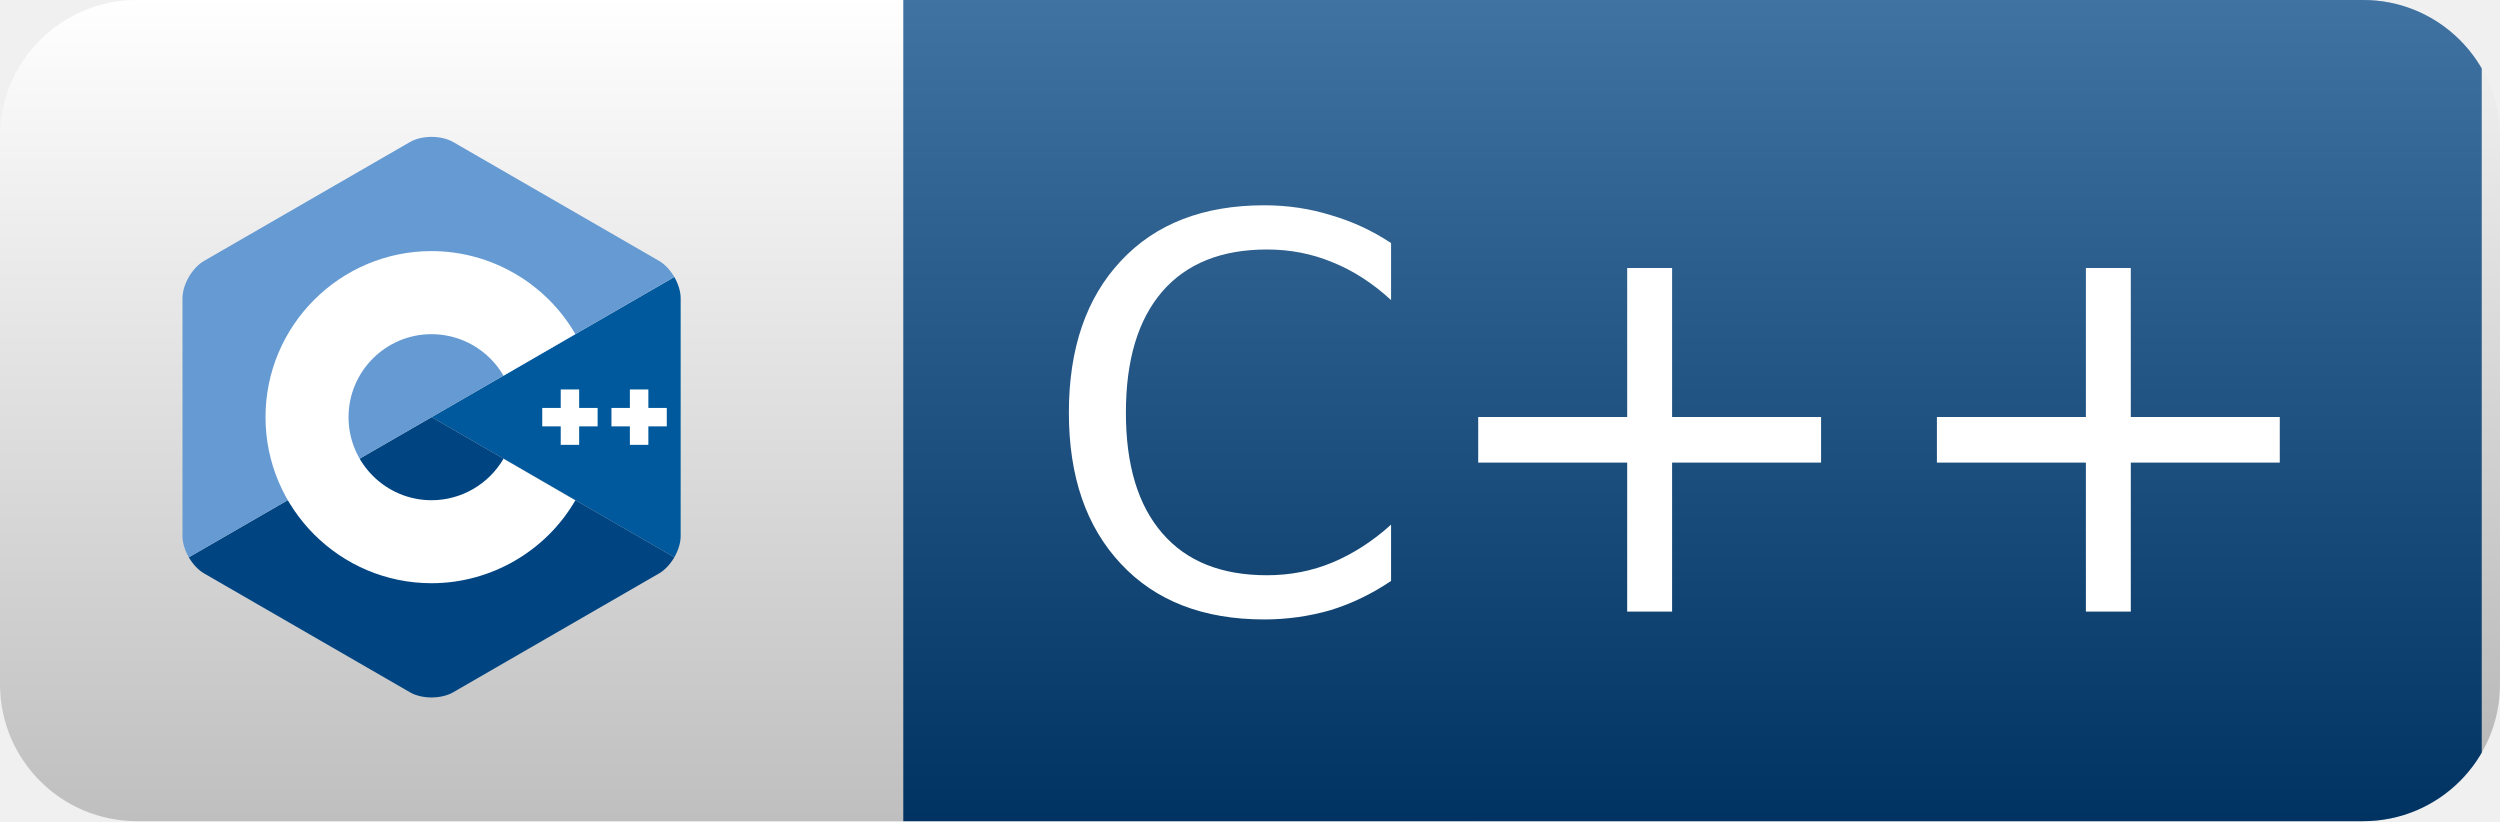
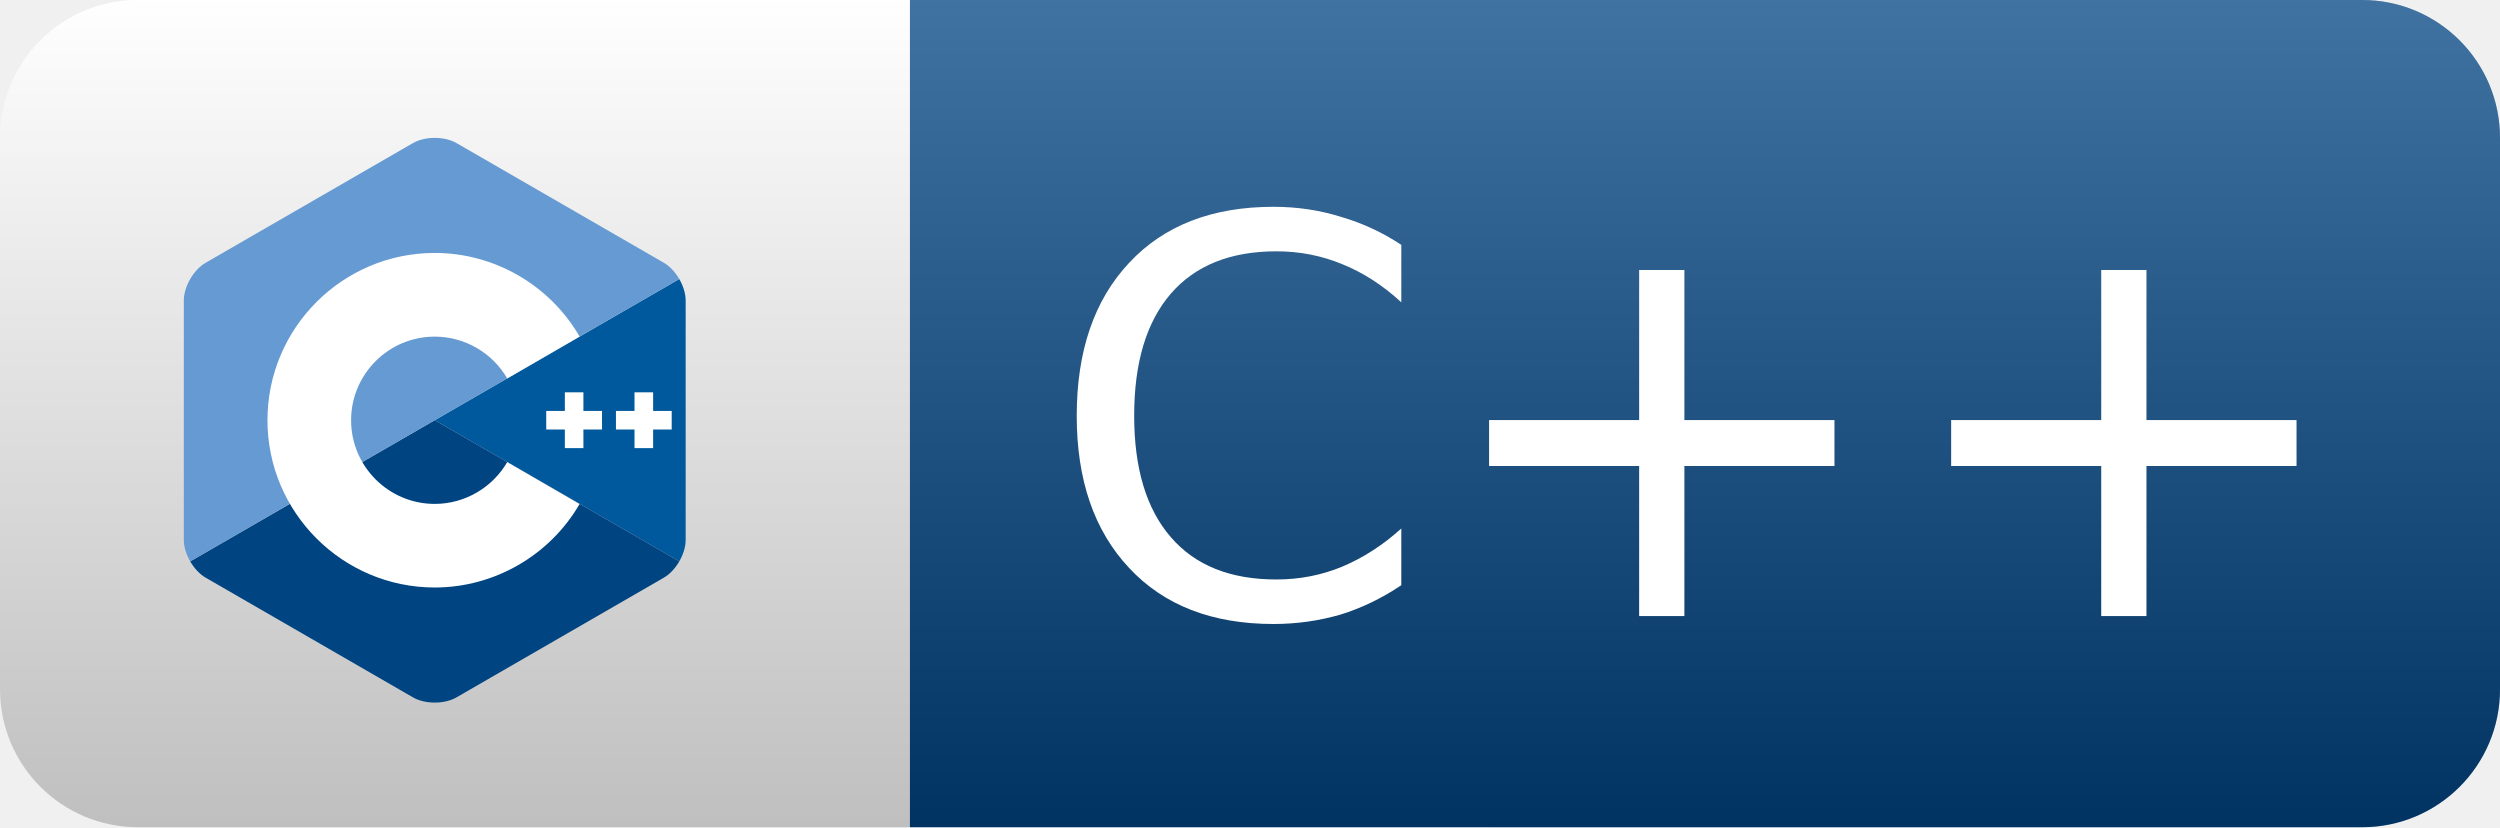
- <svg xmlns="http://www.w3.org/2000/svg" width="54.8" height="18" role="img" aria-label="Language C">
+ <svg xmlns="http://www.w3.org/2000/svg" width="54.4" height="18" role="img" aria-label="C++">
  <defs>
    <clipPath id="r">
-       <rect width="54.8" height="18" rx="3" />
+       <rect width="54.4" height="18" rx="3" />
    </clipPath>
    <linearGradient id="g" x2="0" y2="1">
      <stop offset="0" stop-color="#fff" stop-opacity=".25" />
      <stop offset="1" stop-opacity=".25" stop-color="#000" />
    </linearGradient>
  </defs>
  <g clip-path="url(#r)">
    <rect width="32.4" height="18" fill="#FFFFFF" />
    <rect x="19.8" width="34.6" height="18" fill="#004482" />
    <rect width="54.8" height="18" fill="url(#g)" />
  </g>
  <g transform="translate(4, 3) scale(0.1)" stroke-linecap="round" stroke-linejoin="round">
    <style type="text/css">.st0{fill-rule:evenodd;clip-rule:evenodd;fill:#00599C;} .st1{fill-rule:evenodd;clip-rule:evenodd;fill:#004482;} .st2{fill-rule:evenodd;clip-rule:evenodd;fill:#659AD2;} .st3{fill-rule:evenodd;clip-rule:evenodd;fill:#FFFFFF;}</style>
    <path class="st0" d="M107.81,92.16c0.86-1.48,1.39-3.16,1.39-4.66V35.38c0-1.5-0.53-3.17-1.39-4.66L54.6,61.44L107.81,92.16 L107.81,92.16z" />
    <path class="st1" d="M59.33,121.75l45.14-26.06c1.3-0.75,2.48-2.05,3.34-3.53L54.6,61.44L1.39,92.16c0.86,1.48,2.04,2.78,3.34,3.53 l45.14,26.06C52.47,123.26,56.73,123.26,59.33,121.75L59.33,121.75z" />
    <path class="st2" d="M107.81,30.72c-0.86-1.48-2.04-2.78-3.34-3.53L59.33,1.13c-2.6-1.5-6.86-1.5-9.46,0L4.73,27.19 C2.13,28.69,0,32.37,0,35.38V87.5c0,1.5,0.53,3.17,1.39,4.66L54.6,61.44L107.81,30.72L107.81,30.72z" />
    <path class="st3" d="M54.6,97.84c-20.07,0-36.4-16.33-36.4-36.4c0-20.07,16.33-36.4,36.4-36.4c12.95,0,25.03,6.97,31.52,18.19 l-15.75,9.12c-3.25-5.62-9.29-9.1-15.77-9.1c-10.04,0-18.2,8.16-18.2,18.2c0,10.03,8.16,18.2,18.2,18.2 c6.48,0,12.52-3.49,15.77-9.1l15.75,9.12C79.63,90.87,67.55,97.84,54.6,97.84L54.6,97.84z" />
    <polygon class="st3" points="91,59.42 86.95,59.42 86.95,55.37 82.91,55.37 82.91,59.42 78.86,59.42 78.86,63.46 82.91,63.46 82.91,67.51 86.95,67.51 86.95,63.46 91,63.46 91,59.42" />
    <polygon class="st3" points="106.16,59.42 102.12,59.42 102.12,55.37 98.07,55.37 98.07,59.42 94.03,59.42 94.03,63.46 98.07,63.46 98.07,67.51 102.12,67.51 102.12,63.46 106.16,63.46 106.16,59.42" />
  </g>
  <text x="37" y="10" font-size="12" font-family="Verdana,Geneva,DejaVu Sans,sans-serif" fill="#fff" text-anchor="middle" dominant-baseline="middle">C++</text>
</svg>
